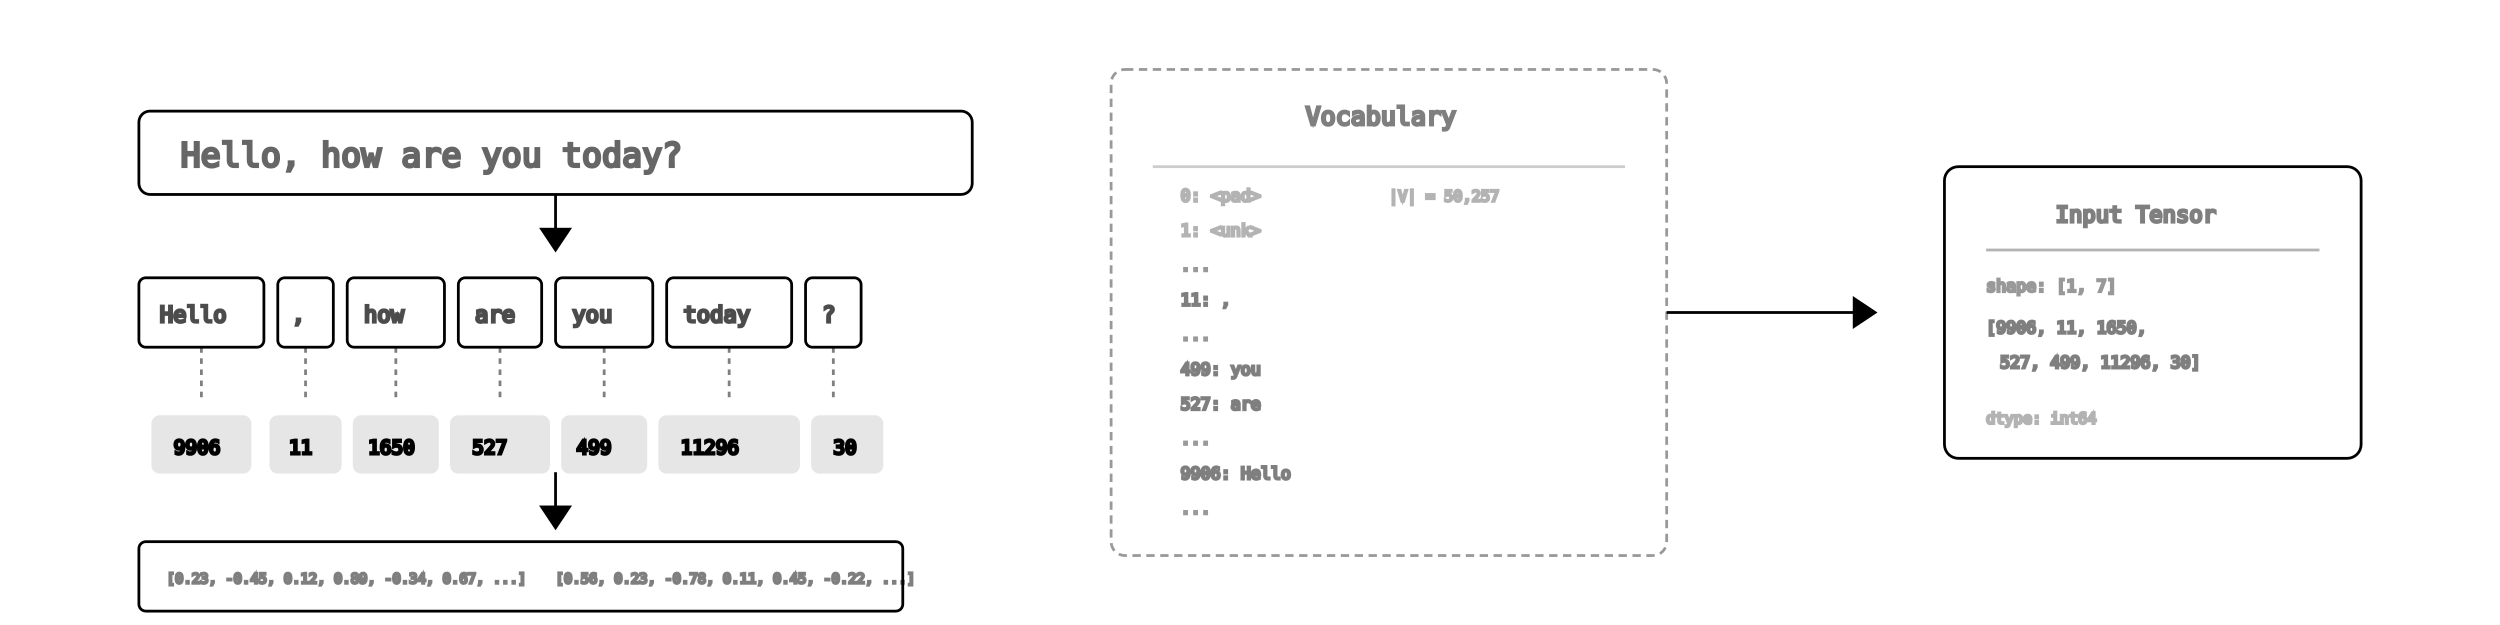
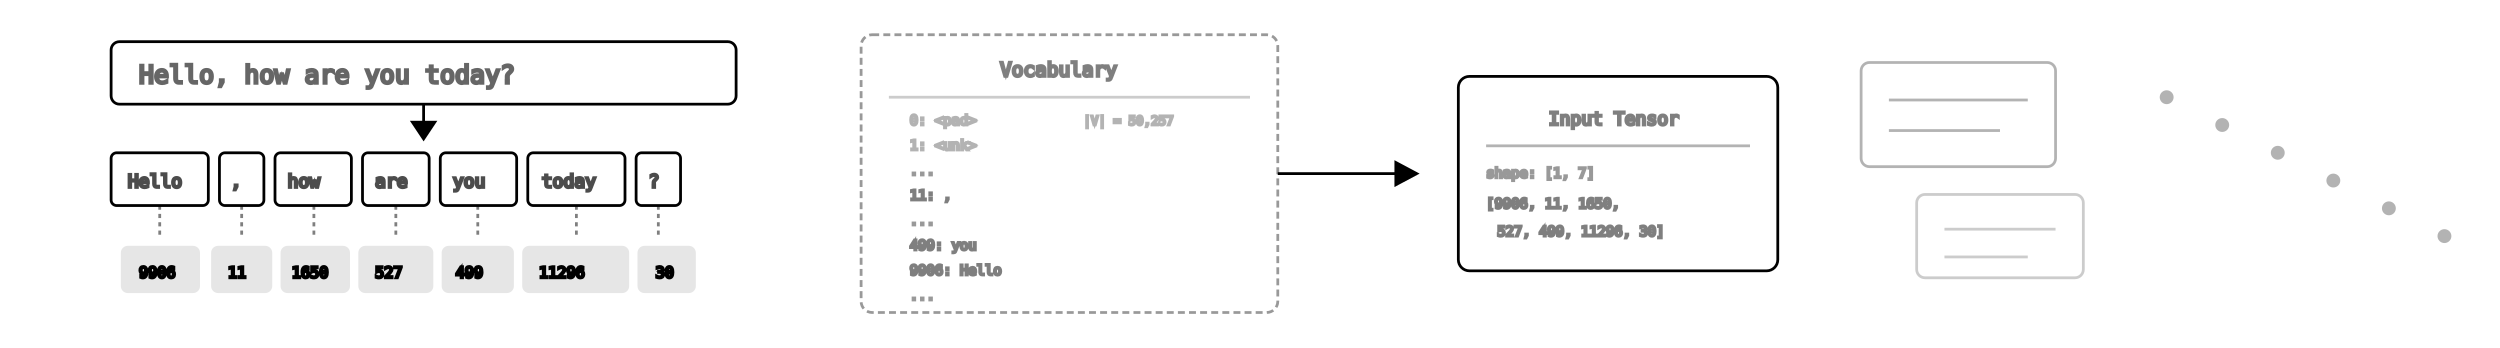
- <svg xmlns="http://www.w3.org/2000/svg" viewBox="0 0 1800 450" fill="none" stroke="currentColor" stroke-width="2">
-   <rect x="100" y="80" width="600" height="60" rx="8" />
-   <text x="130" y="120" font-family="monospace" font-size="24" fill="currentColor" opacity="0.6">Hello, how are you today?</text>
-   <line x1="400" y1="140" x2="400" y2="180" stroke-width="2" />
-   <polygon points="400,180 390,165 410,165" fill="currentColor" />
-   <rect x="100" y="200" width="90" height="50" rx="5" />
-   <text x="115" y="232" font-family="monospace" font-size="16" fill="currentColor" opacity="0.7">Hello</text>
-   <rect x="200" y="200" width="40" height="50" rx="5" />
-   <text x="210" y="232" font-family="monospace" font-size="16" fill="currentColor" opacity="0.7">,</text>
-   <rect x="250" y="200" width="70" height="50" rx="5" />
-   <text x="262" y="232" font-family="monospace" font-size="16" fill="currentColor" opacity="0.7">how</text>
-   <rect x="330" y="200" width="60" height="50" rx="5" />
-   <text x="342" y="232" font-family="monospace" font-size="16" fill="currentColor" opacity="0.7">are</text>
-   <rect x="400" y="200" width="70" height="50" rx="5" />
-   <text x="412" y="232" font-family="monospace" font-size="16" fill="currentColor" opacity="0.7">you</text>
-   <rect x="480" y="200" width="90" height="50" rx="5" />
-   <text x="492" y="232" font-family="monospace" font-size="16" fill="currentColor" opacity="0.7">today</text>
-   <rect x="580" y="200" width="40" height="50" rx="5" />
-   <text x="592" y="232" font-family="monospace" font-size="16" fill="currentColor" opacity="0.7">?</text>
-   <line x1="145" y1="250" x2="145" y2="290" stroke-dasharray="4,4" opacity="0.5" />
-   <line x1="220" y1="250" x2="220" y2="290" stroke-dasharray="4,4" opacity="0.5" />
-   <line x1="285" y1="250" x2="285" y2="290" stroke-dasharray="4,4" opacity="0.5" />
-   <line x1="360" y1="250" x2="360" y2="290" stroke-dasharray="4,4" opacity="0.5" />
-   <line x1="435" y1="250" x2="435" y2="290" stroke-dasharray="4,4" opacity="0.5" />
-   <line x1="525" y1="250" x2="525" y2="290" stroke-dasharray="4,4" opacity="0.5" />
-   <line x1="600" y1="250" x2="600" y2="290" stroke-dasharray="4,4" opacity="0.5" />
-   <rect x="110" y="300" width="70" height="40" rx="5" fill="currentColor" opacity="0.1" />
-   <text x="125" y="327" font-family="monospace" font-size="14" fill="currentColor">9906</text>
-   <rect x="195" y="300" width="50" height="40" rx="5" fill="currentColor" opacity="0.1" />
-   <text x="208" y="327" font-family="monospace" font-size="14" fill="currentColor">11</text>
-   <rect x="255" y="300" width="60" height="40" rx="5" fill="currentColor" opacity="0.1" />
-   <text x="265" y="327" font-family="monospace" font-size="14" fill="currentColor">1650</text>
-   <rect x="325" y="300" width="70" height="40" rx="5" fill="currentColor" opacity="0.1" />
-   <text x="340" y="327" font-family="monospace" font-size="14" fill="currentColor">527</text>
-   <rect x="405" y="300" width="60" height="40" rx="5" fill="currentColor" opacity="0.1" />
-   <text x="415" y="327" font-family="monospace" font-size="14" fill="currentColor">499</text>
-   <rect x="475" y="300" width="100" height="40" rx="5" fill="currentColor" opacity="0.1" />
-   <text x="490" y="327" font-family="monospace" font-size="14" fill="currentColor">11296</text>
-   <rect x="585" y="300" width="50" height="40" rx="5" fill="currentColor" opacity="0.1" />
-   <text x="600" y="327" font-family="monospace" font-size="14" fill="currentColor">30</text>
-   <rect x="800" y="50" width="400" height="350" rx="10" stroke-dasharray="6,4" opacity="0.4" />
-   <text x="940" y="90" font-family="monospace" font-size="18" fill="currentColor" opacity="0.5">Vocabulary</text>
-   <line x1="830" y1="120" x2="1170" y2="120" opacity="0.2" />
-   <text x="850" y="145" font-family="monospace" font-size="12" fill="currentColor" opacity="0.3">0: &lt;pad&gt;</text>
-   <text x="850" y="170" font-family="monospace" font-size="12" fill="currentColor" opacity="0.3">1: &lt;unk&gt;</text>
-   <text x="850" y="195" font-family="monospace" font-size="12" fill="currentColor" opacity="0.4">...</text>
-   <text x="850" y="220" font-family="monospace" font-size="12" fill="currentColor" opacity="0.5">11: ,</text>
-   <text x="850" y="245" font-family="monospace" font-size="12" fill="currentColor" opacity="0.4">...</text>
-   <text x="850" y="270" font-family="monospace" font-size="12" fill="currentColor" opacity="0.5">499: you</text>
-   <text x="850" y="295" font-family="monospace" font-size="12" fill="currentColor" opacity="0.5">527: are</text>
-   <text x="850" y="320" font-family="monospace" font-size="12" fill="currentColor" opacity="0.4">...</text>
-   <text x="850" y="345" font-family="monospace" font-size="12" fill="currentColor" opacity="0.5">9906: Hello</text>
-   <text x="850" y="370" font-family="monospace" font-size="12" fill="currentColor" opacity="0.4">...</text>
-   <text x="1000" y="145" font-family="monospace" font-size="11" fill="currentColor" opacity="0.3">|V| = 50,257</text>
-   <line x1="400" y1="340" x2="400" y2="380" stroke-width="2" />
-   <polygon points="400,380 390,365 410,365" fill="currentColor" />
-   <rect x="100" y="390" width="550" height="50" rx="5" />
-   <text x="120" y="420" font-family="monospace" font-size="10" fill="currentColor" opacity="0.5">[0.23, -0.45, 0.12, 0.89, -0.34, 0.67, ...]</text>
-   <text x="400" y="420" font-family="monospace" font-size="10" fill="currentColor" opacity="0.5">[0.56, 0.23, -0.78, 0.11, 0.45, -0.22, ...]</text>
-   <path d="M1200 225 L1350 225" stroke-width="2" />
-   <polygon points="1350,225 1335,215 1335,235" fill="currentColor" />
-   <rect x="1400" y="120" width="300" height="210" rx="10" />
-   <text x="1480" y="160" font-family="monospace" font-size="16" fill="currentColor" opacity="0.5">Input Tensor</text>
-   <line x1="1430" y1="180" x2="1670" y2="180" opacity="0.3" />
-   <text x="1430" y="210" font-family="monospace" font-size="12" fill="currentColor" opacity="0.4">shape: [1, 7]</text>
-   <text x="1430" y="240" font-family="monospace" font-size="12" fill="currentColor" opacity="0.5">[9906, 11, 1650,</text>
-   <text x="1440" y="265" font-family="monospace" font-size="12" fill="currentColor" opacity="0.5">527, 499, 11296, 30]</text>
-   <text x="1430" y="305" font-family="monospace" font-size="11" fill="currentColor" opacity="0.3">dtype: int64</text>
+ <svg xmlns="http://www.w3.org/2000/svg" viewBox="0 0 1800 250" fill="none" stroke="currentColor" stroke-width="2">
+   <rect x="80" y="30" width="450" height="45" rx="6" />
+   <text x="100" y="60" font-family="monospace" font-size="18" fill="currentColor" opacity="0.6">Hello, how are you today?</text>
+   <line x1="305" y1="75" x2="305" y2="100" stroke-width="2" />
+   <polygon points="305,100 297,88 313,88" fill="currentColor" />
+   <rect x="80" y="110" width="70" height="38" rx="4" />
+   <text x="92" y="135" font-family="monospace" font-size="13" fill="currentColor" opacity="0.7">Hello</text>
+   <rect x="158" y="110" width="32" height="38" rx="4" />
+   <text x="166" y="135" font-family="monospace" font-size="13" fill="currentColor" opacity="0.7">,</text>
+   <rect x="198" y="110" width="55" height="38" rx="4" />
+   <text x="207" y="135" font-family="monospace" font-size="13" fill="currentColor" opacity="0.7">how</text>
+   <rect x="261" y="110" width="48" height="38" rx="4" />
+   <text x="270" y="135" font-family="monospace" font-size="13" fill="currentColor" opacity="0.7">are</text>
+   <rect x="317" y="110" width="55" height="38" rx="4" />
+   <text x="326" y="135" font-family="monospace" font-size="13" fill="currentColor" opacity="0.7">you</text>
+   <rect x="380" y="110" width="70" height="38" rx="4" />
+   <text x="390" y="135" font-family="monospace" font-size="13" fill="currentColor" opacity="0.7">today</text>
+   <rect x="458" y="110" width="32" height="38" rx="4" />
+   <text x="467" y="135" font-family="monospace" font-size="13" fill="currentColor" opacity="0.7">?</text>
+   <line x1="115" y1="148" x2="115" y2="170" stroke-dasharray="3,3" opacity="0.5" />
+   <line x1="174" y1="148" x2="174" y2="170" stroke-dasharray="3,3" opacity="0.5" />
+   <line x1="226" y1="148" x2="226" y2="170" stroke-dasharray="3,3" opacity="0.5" />
+   <line x1="285" y1="148" x2="285" y2="170" stroke-dasharray="3,3" opacity="0.5" />
+   <line x1="344" y1="148" x2="344" y2="170" stroke-dasharray="3,3" opacity="0.5" />
+   <line x1="415" y1="148" x2="415" y2="170" stroke-dasharray="3,3" opacity="0.5" />
+   <line x1="474" y1="148" x2="474" y2="170" stroke-dasharray="3,3" opacity="0.5" />
+   <rect x="88" y="178" width="55" height="32" rx="4" fill="currentColor" opacity="0.1" />
+   <text x="100" y="200" font-family="monospace" font-size="11" fill="currentColor">9906</text>
+   <rect x="153" y="178" width="42" height="32" rx="4" fill="currentColor" opacity="0.1" />
+   <text x="164" y="200" font-family="monospace" font-size="11" fill="currentColor">11</text>
+   <rect x="203" y="178" width="48" height="32" rx="4" fill="currentColor" opacity="0.1" />
+   <text x="210" y="200" font-family="monospace" font-size="11" fill="currentColor">1650</text>
+   <rect x="259" y="178" width="52" height="32" rx="4" fill="currentColor" opacity="0.1" />
+   <text x="270" y="200" font-family="monospace" font-size="11" fill="currentColor">527</text>
+   <rect x="319" y="178" width="50" height="32" rx="4" fill="currentColor" opacity="0.1" />
+   <text x="328" y="200" font-family="monospace" font-size="11" fill="currentColor">499</text>
+   <rect x="377" y="178" width="75" height="32" rx="4" fill="currentColor" opacity="0.1" />
+   <text x="388" y="200" font-family="monospace" font-size="11" fill="currentColor">11296</text>
+   <rect x="460" y="178" width="40" height="32" rx="4" fill="currentColor" opacity="0.1" />
+   <text x="472" y="200" font-family="monospace" font-size="11" fill="currentColor">30</text>
+   <rect x="620" y="25" width="300" height="200" rx="8" stroke-dasharray="5,3" opacity="0.4" />
+   <text x="720" y="55" font-family="monospace" font-size="14" fill="currentColor" opacity="0.5">Vocabulary</text>
+   <line x1="640" y1="70" x2="900" y2="70" opacity="0.2" />
+   <text x="655" y="90" font-family="monospace" font-size="10" fill="currentColor" opacity="0.3">0: &lt;pad&gt;</text>
+   <text x="655" y="108" font-family="monospace" font-size="10" fill="currentColor" opacity="0.3">1: &lt;unk&gt;</text>
+   <text x="655" y="126" font-family="monospace" font-size="10" fill="currentColor" opacity="0.4">...</text>
+   <text x="655" y="144" font-family="monospace" font-size="10" fill="currentColor" opacity="0.5">11: ,</text>
+   <text x="655" y="162" font-family="monospace" font-size="10" fill="currentColor" opacity="0.4">...</text>
+   <text x="655" y="180" font-family="monospace" font-size="10" fill="currentColor" opacity="0.5">499: you</text>
+   <text x="655" y="198" font-family="monospace" font-size="10" fill="currentColor" opacity="0.5">9906: Hello</text>
+   <text x="655" y="216" font-family="monospace" font-size="10" fill="currentColor" opacity="0.4">...</text>
+   <text x="780" y="90" font-family="monospace" font-size="9" fill="currentColor" opacity="0.3">|V| = 50,257</text>
+   <path d="M920 125 L1020 125" stroke-width="2" />
+   <polygon points="1020,125 1005,117 1005,133" fill="currentColor" />
+   <rect x="1050" y="55" width="230" height="140" rx="8" />
+   <text x="1115" y="90" font-family="monospace" font-size="13" fill="currentColor" opacity="0.5">Input Tensor</text>
+   <line x1="1070" y1="105" x2="1260" y2="105" opacity="0.3" />
+   <text x="1070" y="128" font-family="monospace" font-size="10" fill="currentColor" opacity="0.4">shape: [1, 7]</text>
+   <text x="1070" y="150" font-family="monospace" font-size="10" fill="currentColor" opacity="0.5">[9906, 11, 1650,</text>
+   <text x="1078" y="170" font-family="monospace" font-size="10" fill="currentColor" opacity="0.5">527, 499, 11296, 30]</text>
+   <rect x="1340" y="45" width="140" height="75" rx="6" opacity="0.3" />
+   <line x1="1360" y1="72" x2="1460" y2="72" opacity="0.3" />
+   <line x1="1360" y1="94" x2="1440" y2="94" opacity="0.3" />
+   <rect x="1380" y="140" width="120" height="60" rx="6" opacity="0.2" />
+   <line x1="1400" y1="165" x2="1480" y2="165" opacity="0.2" />
+   <line x1="1400" y1="185" x2="1460" y2="185" opacity="0.2" />
+   <circle cx="1560" cy="70" r="4" fill="currentColor" opacity="0.3" />
+   <circle cx="1600" cy="90" r="4" fill="currentColor" opacity="0.3" />
+   <circle cx="1640" cy="110" r="4" fill="currentColor" opacity="0.3" />
+   <circle cx="1680" cy="130" r="4" fill="currentColor" opacity="0.3" />
+   <circle cx="1720" cy="150" r="4" fill="currentColor" opacity="0.3" />
+   <circle cx="1760" cy="170" r="4" fill="currentColor" opacity="0.3" />
</svg>
